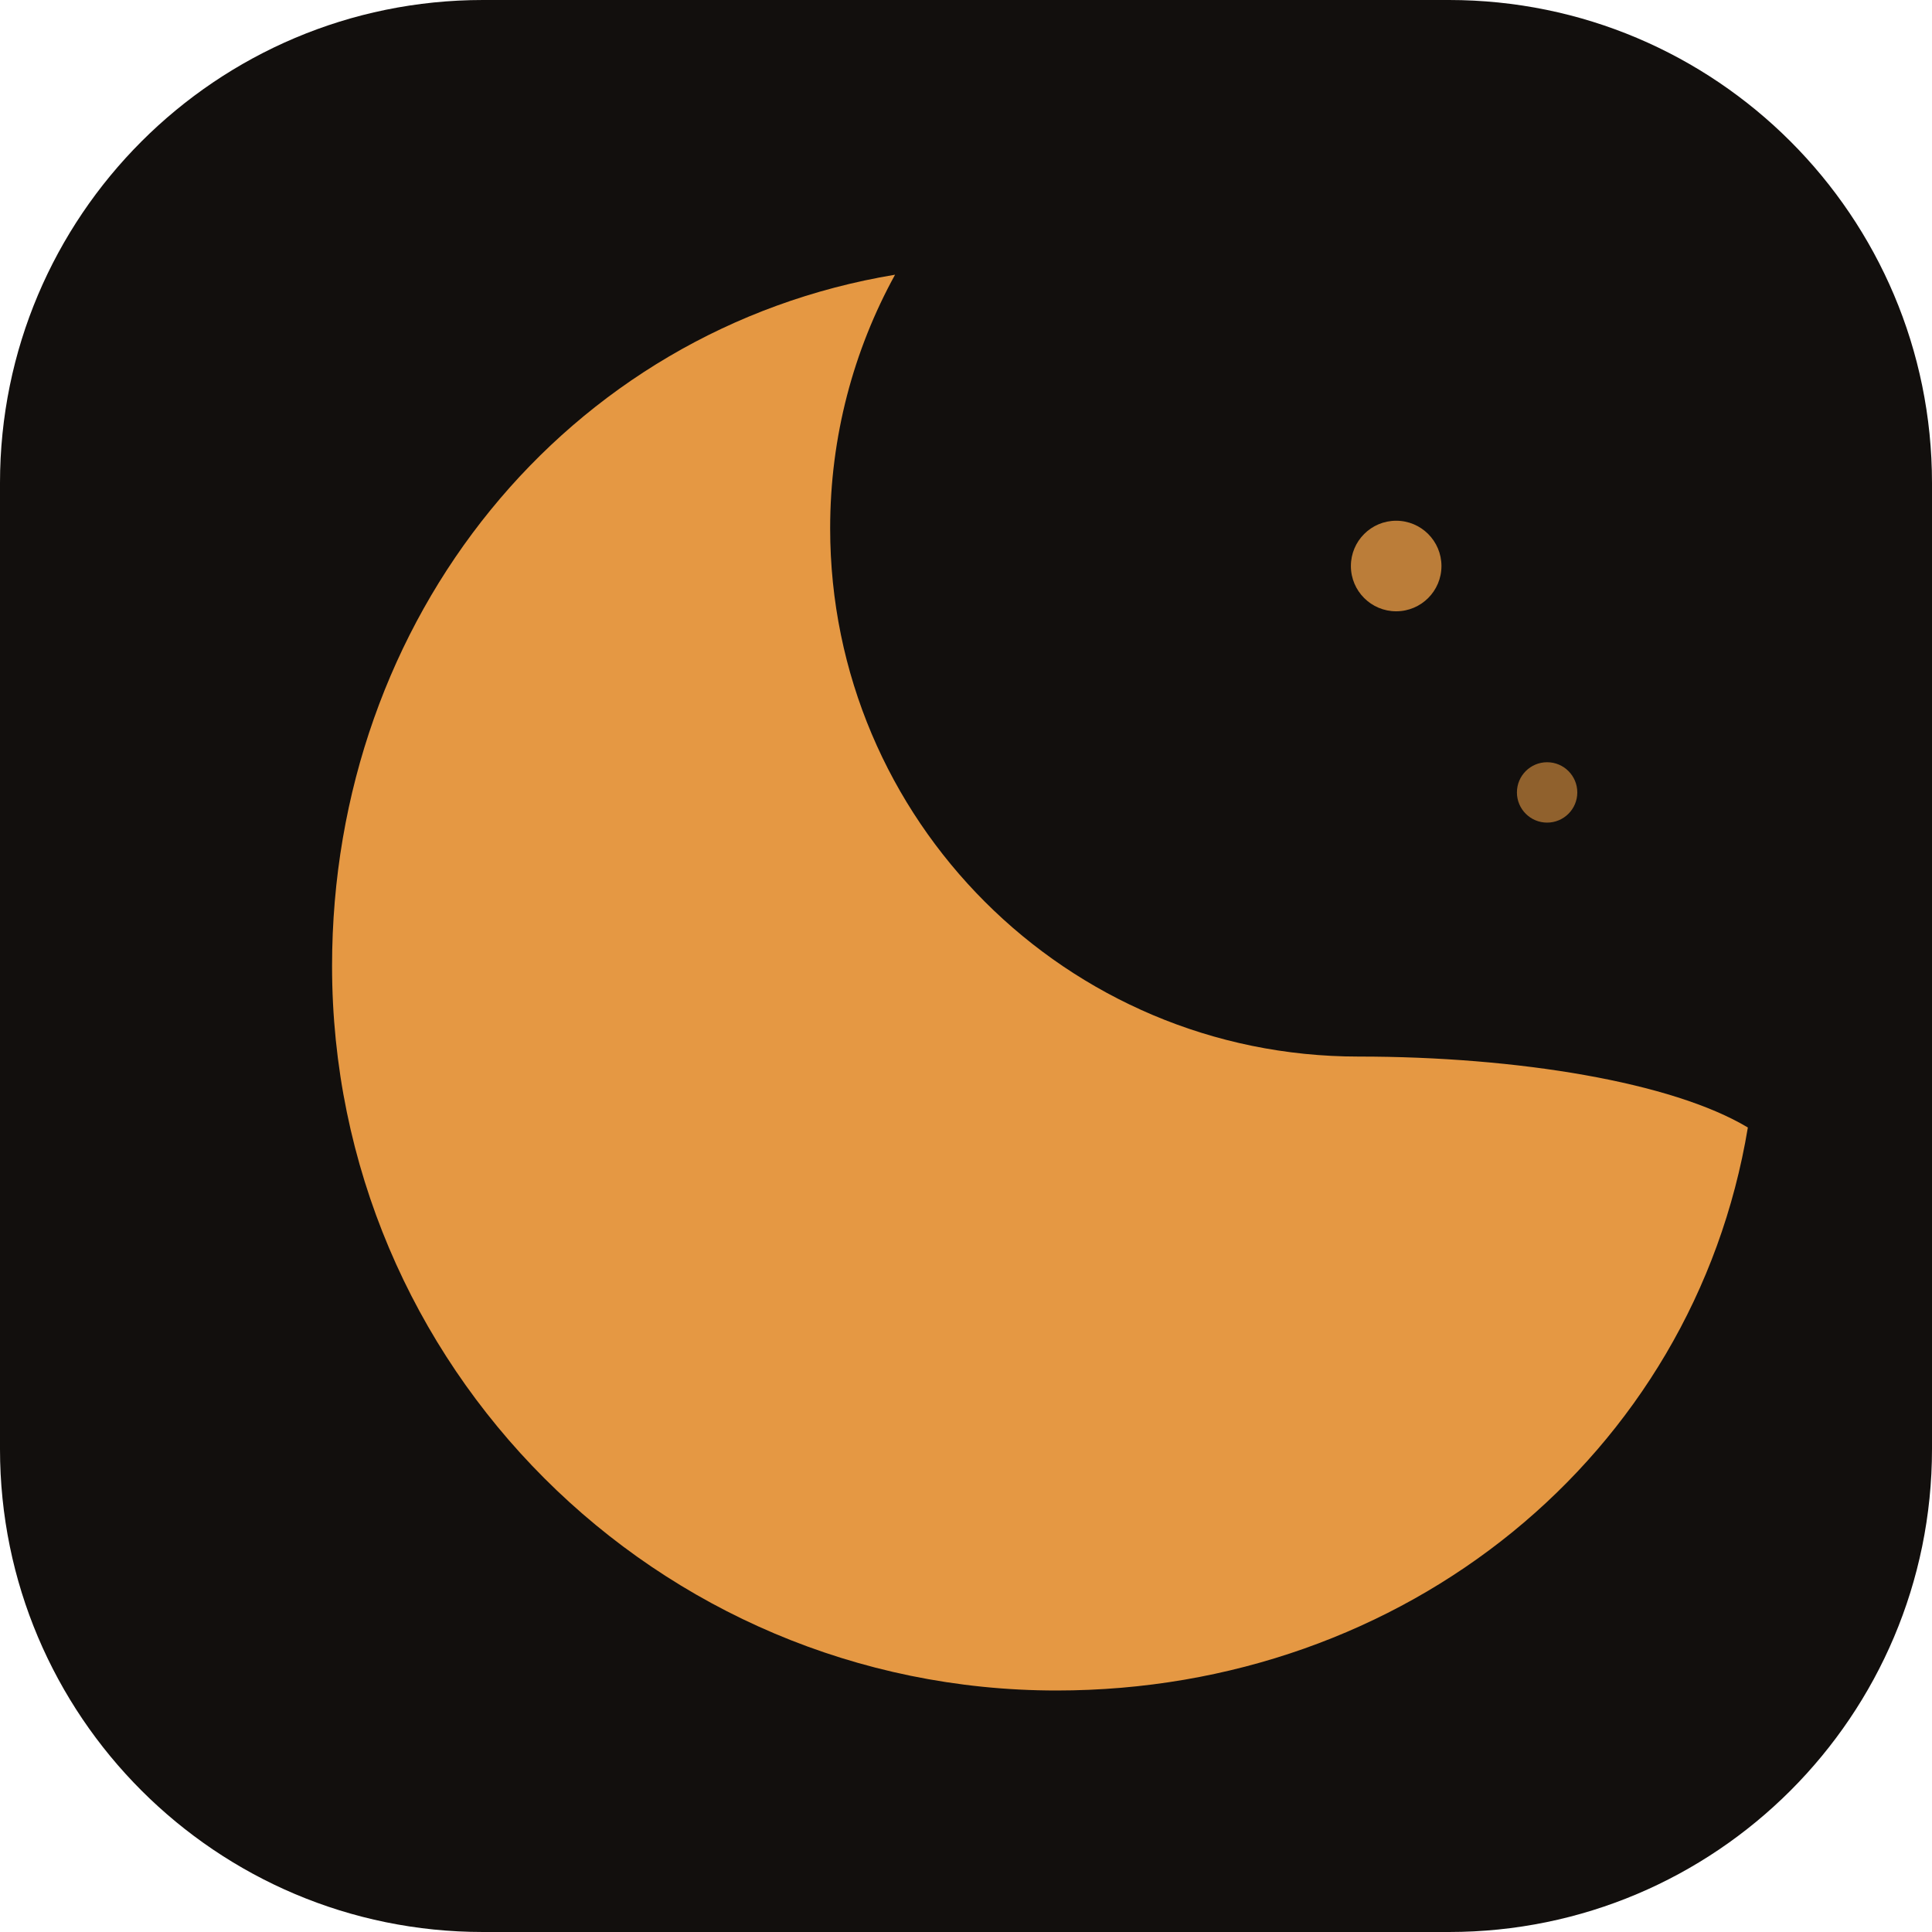
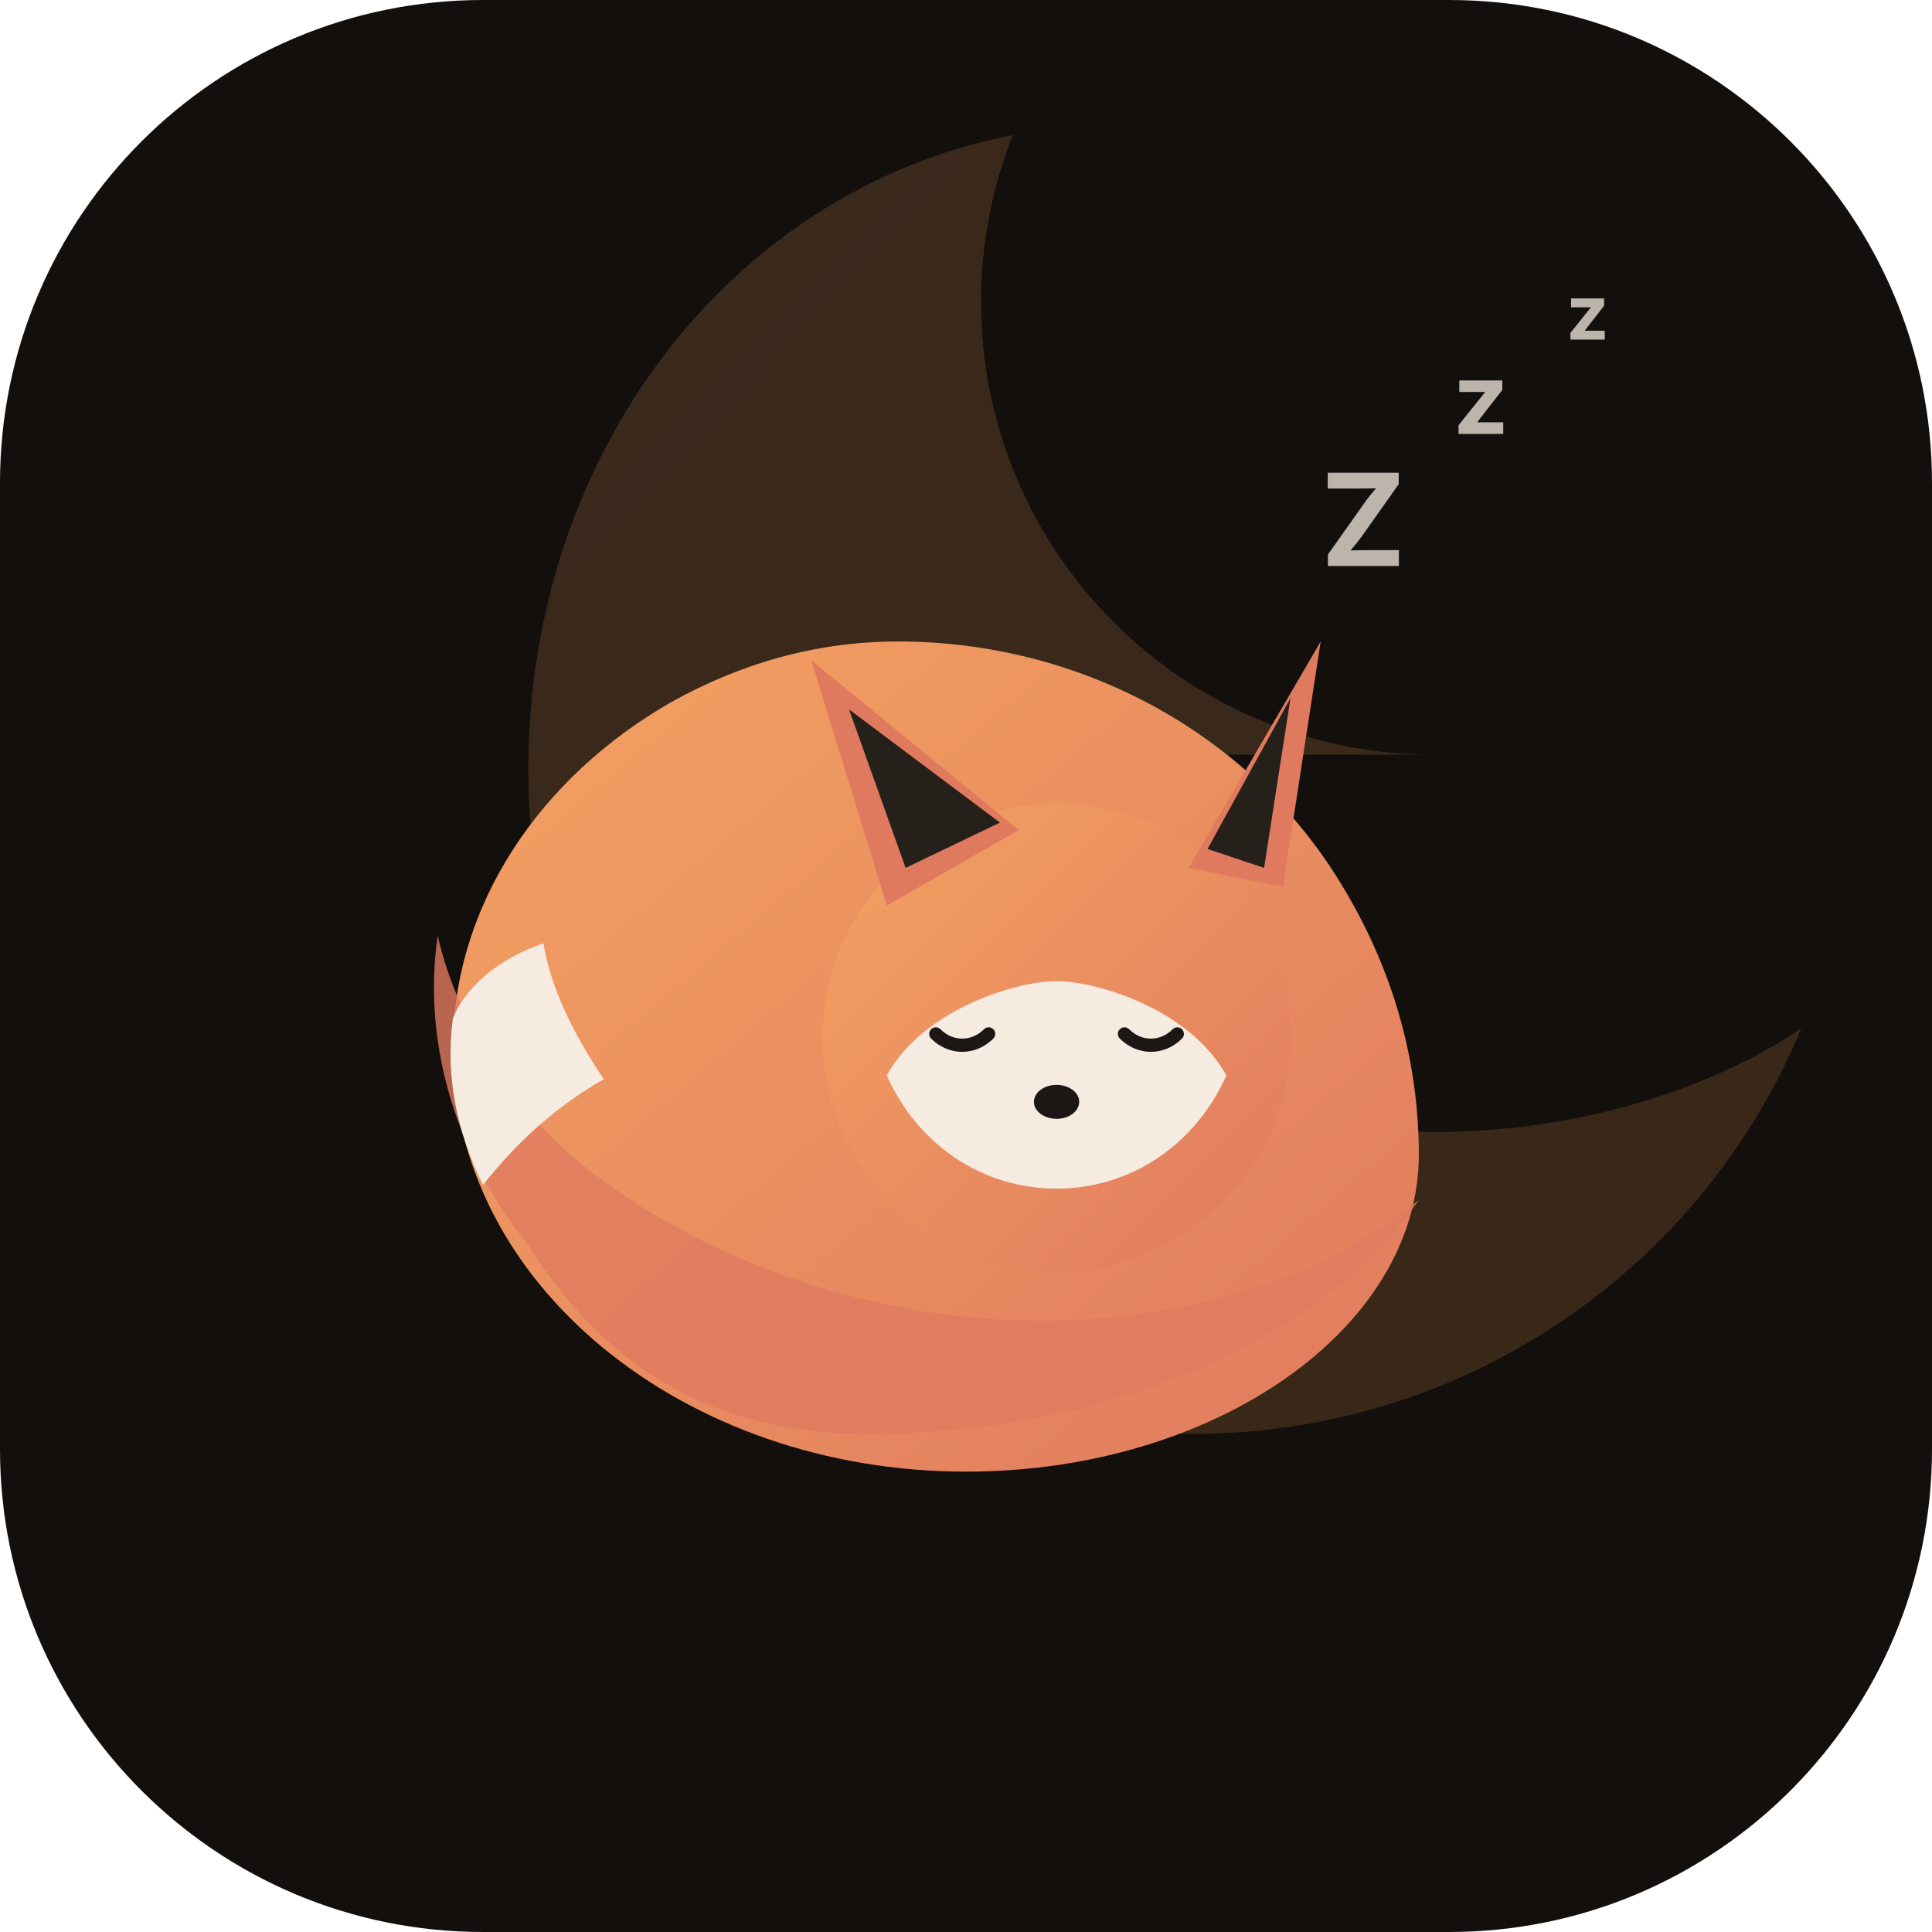
<svg xmlns="http://www.w3.org/2000/svg" viewBox="0 0 512 512" width="512" height="512">
+   <defs>
+     <linearGradient id="foxFur" x1="0%" y1="0%" x2="100%" y2="100%">
+       <stop offset="0%" stop-color="#F4A261" />
+       <stop offset="100%" stop-color="#E07A5F" />
+     </linearGradient>
+     <linearGradient id="moonGlow" x1="0%" y1="0%" x2="100%" y2="100%">
+       <stop offset="0%" stop-color="#F4A261" />
+       <stop offset="100%" stop-color="#E59843" />
+     </linearGradient>
+   </defs>
  <rect width="512" height="512" rx="128" fill="#120F0D" />
-   <path d="M360 280c-77.3 0-140-62.7-140-140 0-24.3 6.2-47.2 17.2-67.2C150.3 87.2 88 163.6 88 256c0 106 86 192 192 192 92.4 0 168.8-62.3 183.2-149.2C443.2 286.8 402.3 280 360 280z" fill="#E59843" />
-   <circle cx="370" cy="150" r="12" fill="#E59843" opacity="0.8" />
-   <circle cx="410" cy="210" r="8" fill="#E59843" opacity="0.6" />
+   <path d="M380 200c-66.3 0-120-53.7-120-120 0-15.6 3-30.5 8.4-44.2C194.2 50.1 140 119.7 140 204c0 97.2 78.8 176 176 176 72.8 0 135.2-44.3 161.4-107.5C453.8 288.5 418.5 300 380 300c-55.2 0-100-44.8-100-100z" fill="url(#moonGlow)" opacity="0.18" />
+   <g fill="#F5EBE1" opacity="0.75" font-family="system-ui, -apple-system, sans-serif" font-weight="bold">
+     <text x="350" y="150" font-size="34">Z</text>
+     <text x="385" y="115" font-size="26">z</text>
+     <text x="415" y="90" font-size="20">z</text>
+   </g>
+   <g id="sleeping-fox">
+     <path d="M256 390c-75 0-136-50-136-112 0-38 23-72 58-92 18-10 38-16 60-16 48 0 92 24 116 62 14 22 22 47 22 74 0 46-54 84-120 84z" fill="url(#foxFur)" />
+     <path d="M140 330c-20-25-28-55-24-82 5 22 20 48 44 65 30 22 72 37 116 37 40 0 76-12 100-32-26 38-84 62-146 62-38 0-68-15-90-50z" fill="#E07A5F" opacity="0.8" />
+     <path d="M120 270c-2 15 1 30 8 44 8-10 18-20 32-28-8-12-14-24-16-36-12 4-21 12-24 20z" fill="#F5EBE1" />
+     <circle cx="280" cy="275" r="62" fill="url(#foxFur)" />
+     <polygon points="235,240 215,175 270,220" fill="#E07A5F" />
+     <polygon points="240,230 225,188 265,218" fill="#26201B" />
+     <polygon points="315,230 350,170 340,235" fill="#E07A5F" />
+     <polygon points="320,225 342,185 335,230" fill="#26201B" />
+     <path d="M235 285c10-18 35-25 45-25s35 7 45 25c-8 18-25 30-45 30s-37-12-45-30z" fill="#F5EBE1" />
+     <path d="M248 274c4 4 10 4 14 0" stroke="#1C1714" stroke-width="3.5" stroke-linecap="round" fill="none" />
+     <path d="M298 274c4 4 10 4 14 0" stroke="#1C1714" stroke-width="3.5" stroke-linecap="round" fill="none" />
+     <ellipse cx="280" cy="292" rx="6" ry="4.5" fill="#1C1714" />
+   </g>
</svg>
